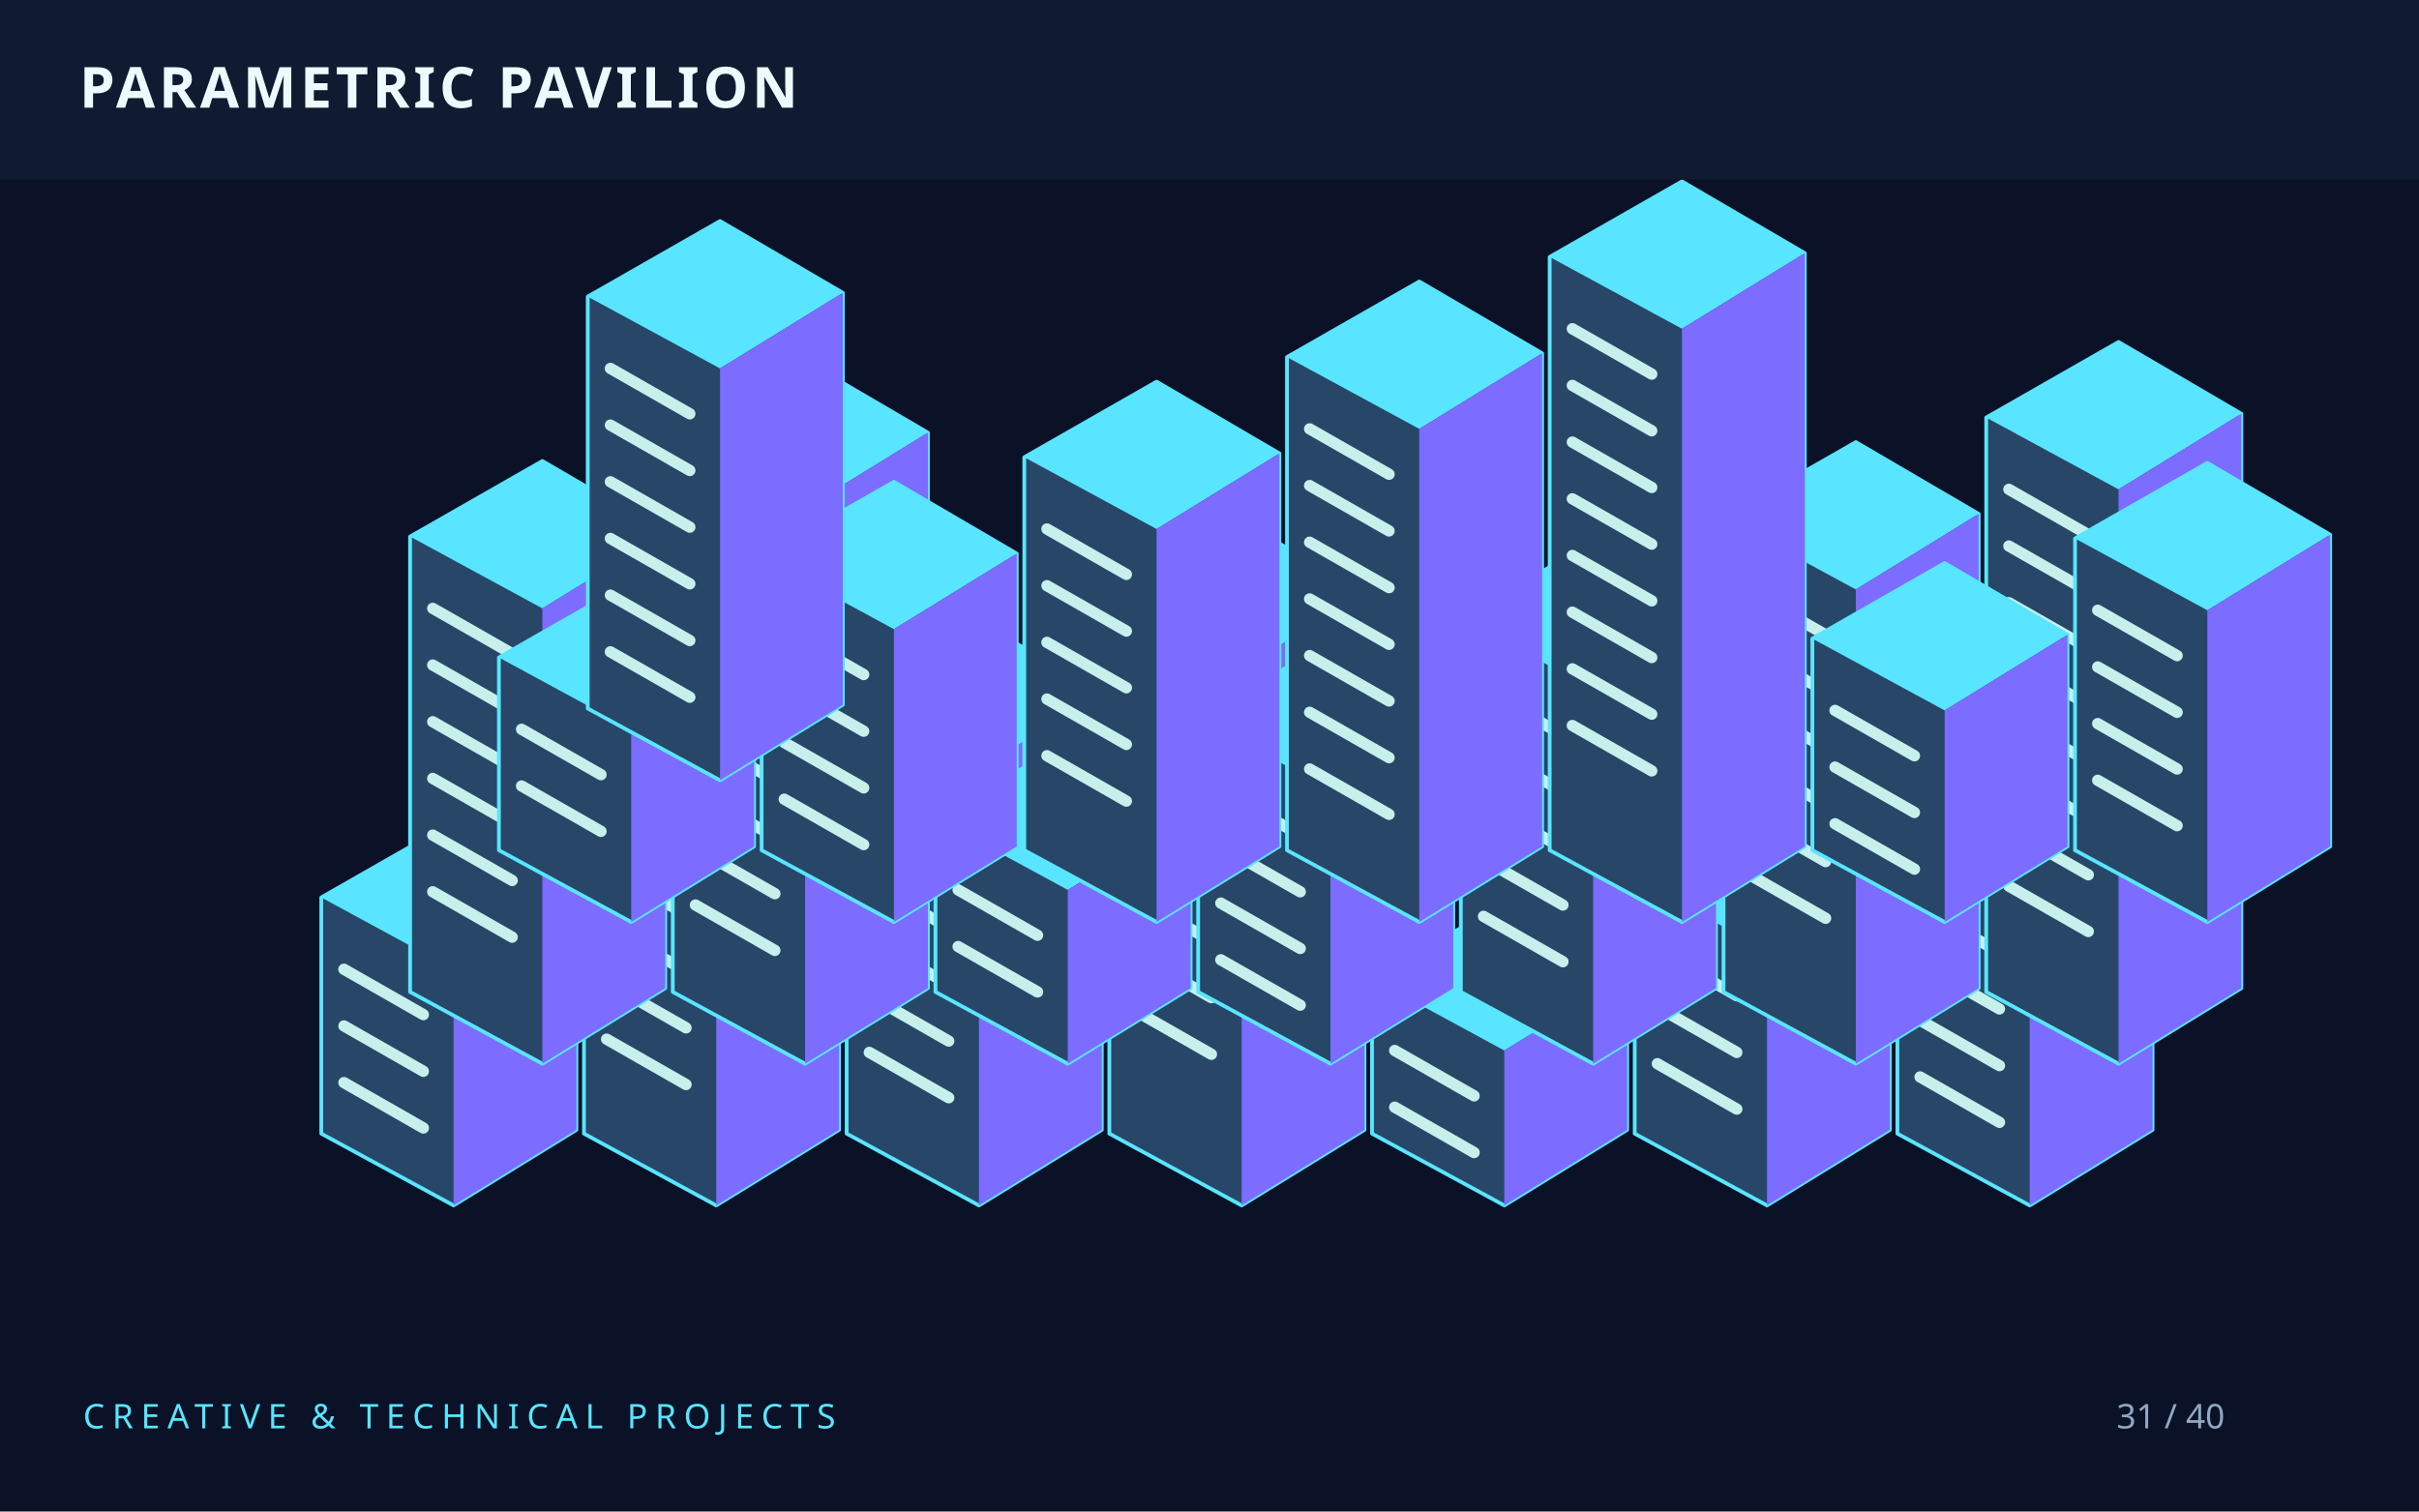
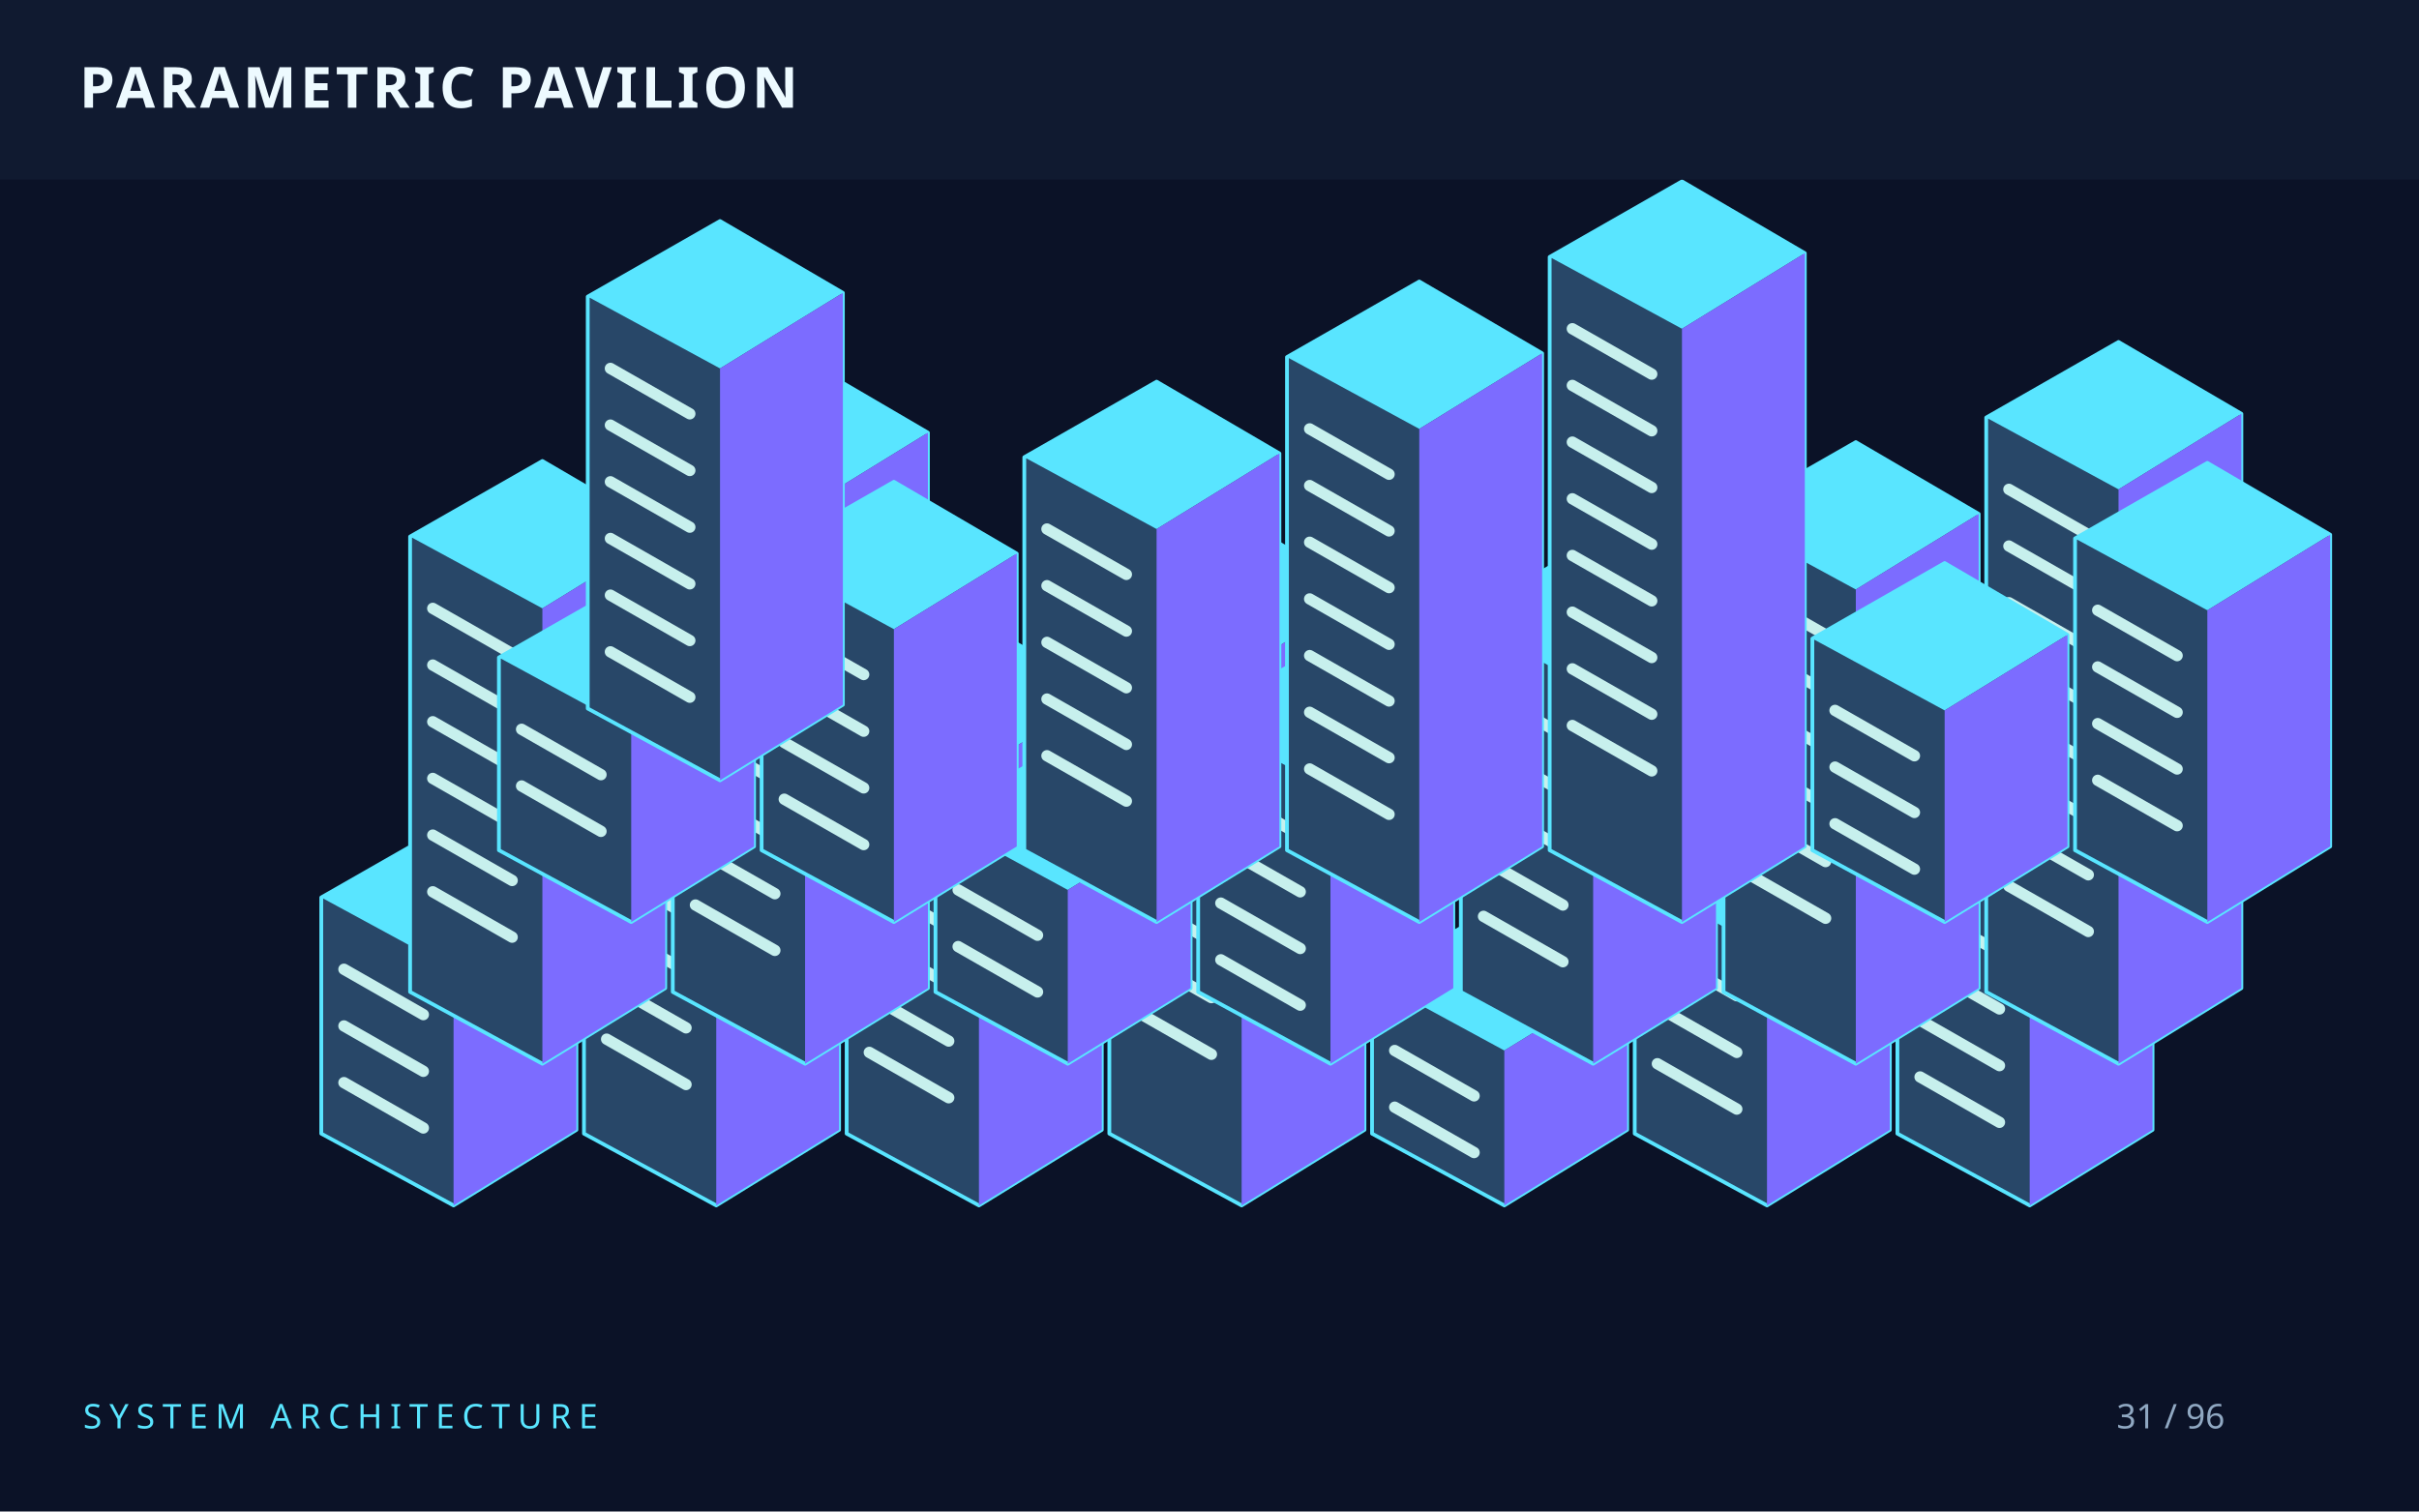
<svg xmlns="http://www.w3.org/2000/svg" width="1280" height="800" viewBox="0 0 1280 800">
  <rect x="0" y="0" width="1280" height="800" rx="0" fill="#0b1227" />
  <path d="M170 600V475l70-40 65 38v125l-65 40Z" fill="#284768" stroke="#59e5ff" stroke-width="2" stroke-linecap="round" stroke-linejoin="round" />
  <path d="M170 475l70-40 65 38-65 40Z" fill="#59e5ff" stroke="none" stroke-width="1" stroke-linecap="round" stroke-linejoin="round" />
  <path d="M240 513v125l65-40V473Z" fill="#7c6cff" stroke="none" stroke-width="1" stroke-linecap="round" stroke-linejoin="round" />
  <path d="M182 513l42 24" fill="none" stroke="#c7f0ed" stroke-width="6" stroke-linecap="round" stroke-linejoin="round" />
  <path d="M182 543l42 24" fill="none" stroke="#c7f0ed" stroke-width="6" stroke-linecap="round" stroke-linejoin="round" />
  <path d="M182 573l42 24" fill="none" stroke="#c7f0ed" stroke-width="6" stroke-linecap="round" stroke-linejoin="round" />
  <path d="M309 600V422l70-40 65 38v178l-65 40Z" fill="#284768" stroke="#59e5ff" stroke-width="2" stroke-linecap="round" stroke-linejoin="round" />
  <path d="M309 422l70-40 65 38-65 40Z" fill="#59e5ff" stroke="none" stroke-width="1" stroke-linecap="round" stroke-linejoin="round" />
  <path d="M379 460v178l65-40V420Z" fill="#7c6cff" stroke="none" stroke-width="1" stroke-linecap="round" stroke-linejoin="round" />
  <path d="M321 460l42 24" fill="none" stroke="#c7f0ed" stroke-width="6" stroke-linecap="round" stroke-linejoin="round" />
  <path d="M321 490l42 24" fill="none" stroke="#c7f0ed" stroke-width="6" stroke-linecap="round" stroke-linejoin="round" />
  <path d="M321 520l42 24" fill="none" stroke="#c7f0ed" stroke-width="6" stroke-linecap="round" stroke-linejoin="round" />
  <path d="M321 550l42 24" fill="none" stroke="#c7f0ed" stroke-width="6" stroke-linecap="round" stroke-linejoin="round" />
  <path d="M448 600V369l70-40 65 38v231l-65 40Z" fill="#284768" stroke="#59e5ff" stroke-width="2" stroke-linecap="round" stroke-linejoin="round" />
  <path d="M448 369l70-40 65 38-65 40Z" fill="#59e5ff" stroke="none" stroke-width="1" stroke-linecap="round" stroke-linejoin="round" />
  <path d="M518 407v231l65-40V367Z" fill="#7c6cff" stroke="none" stroke-width="1" stroke-linecap="round" stroke-linejoin="round" />
  <path d="M460 407l42 24" fill="none" stroke="#c7f0ed" stroke-width="6" stroke-linecap="round" stroke-linejoin="round" />
  <path d="M460 437l42 24" fill="none" stroke="#c7f0ed" stroke-width="6" stroke-linecap="round" stroke-linejoin="round" />
  <path d="M460 467l42 24" fill="none" stroke="#c7f0ed" stroke-width="6" stroke-linecap="round" stroke-linejoin="round" />
  <path d="M460 497l42 24" fill="none" stroke="#c7f0ed" stroke-width="6" stroke-linecap="round" stroke-linejoin="round" />
  <path d="M460 527l42 24" fill="none" stroke="#c7f0ed" stroke-width="6" stroke-linecap="round" stroke-linejoin="round" />
  <path d="M460 557l42 24" fill="none" stroke="#c7f0ed" stroke-width="6" stroke-linecap="round" stroke-linejoin="round" />
  <path d="M587 600V316l70-40 65 38v284l-65 40Z" fill="#284768" stroke="#59e5ff" stroke-width="2" stroke-linecap="round" stroke-linejoin="round" />
  <path d="M587 316l70-40 65 38-65 40Z" fill="#59e5ff" stroke="none" stroke-width="1" stroke-linecap="round" stroke-linejoin="round" />
  <path d="M657 354v284l65-40V314Z" fill="#7c6cff" stroke="none" stroke-width="1" stroke-linecap="round" stroke-linejoin="round" />
  <path d="M599 354l42 24" fill="none" stroke="#c7f0ed" stroke-width="6" stroke-linecap="round" stroke-linejoin="round" />
  <path d="M599 384l42 24" fill="none" stroke="#c7f0ed" stroke-width="6" stroke-linecap="round" stroke-linejoin="round" />
  <path d="M599 414l42 24" fill="none" stroke="#c7f0ed" stroke-width="6" stroke-linecap="round" stroke-linejoin="round" />
  <path d="M599 444l42 24" fill="none" stroke="#c7f0ed" stroke-width="6" stroke-linecap="round" stroke-linejoin="round" />
  <path d="M599 474l42 24" fill="none" stroke="#c7f0ed" stroke-width="6" stroke-linecap="round" stroke-linejoin="round" />
  <path d="M599 504l42 24" fill="none" stroke="#c7f0ed" stroke-width="6" stroke-linecap="round" stroke-linejoin="round" />
  <path d="M599 534l42 24" fill="none" stroke="#c7f0ed" stroke-width="6" stroke-linecap="round" stroke-linejoin="round" />
  <path d="M726 600V518l70-40 65 38v82l-65 40Z" fill="#284768" stroke="#59e5ff" stroke-width="2" stroke-linecap="round" stroke-linejoin="round" />
  <path d="M726 518l70-40 65 38-65 40Z" fill="#59e5ff" stroke="none" stroke-width="1" stroke-linecap="round" stroke-linejoin="round" />
  <path d="M796 556v82l65-40V516Z" fill="#7c6cff" stroke="none" stroke-width="1" stroke-linecap="round" stroke-linejoin="round" />
  <path d="M738 556l42 24" fill="none" stroke="#c7f0ed" stroke-width="6" stroke-linecap="round" stroke-linejoin="round" />
  <path d="M738 586l42 24" fill="none" stroke="#c7f0ed" stroke-width="6" stroke-linecap="round" stroke-linejoin="round" />
  <path d="M865 600V465l70-40 65 38v135l-65 40Z" fill="#284768" stroke="#59e5ff" stroke-width="2" stroke-linecap="round" stroke-linejoin="round" />
  <path d="M865 465l70-40 65 38-65 40Z" fill="#59e5ff" stroke="none" stroke-width="1" stroke-linecap="round" stroke-linejoin="round" />
  <path d="M935 503v135l65-40V463Z" fill="#7c6cff" stroke="none" stroke-width="1" stroke-linecap="round" stroke-linejoin="round" />
  <path d="M877 503l42 24" fill="none" stroke="#c7f0ed" stroke-width="6" stroke-linecap="round" stroke-linejoin="round" />
  <path d="M877 533l42 24" fill="none" stroke="#c7f0ed" stroke-width="6" stroke-linecap="round" stroke-linejoin="round" />
  <path d="M877 563l42 24" fill="none" stroke="#c7f0ed" stroke-width="6" stroke-linecap="round" stroke-linejoin="round" />
  <path d="M1004 600V412l70-40 65 38v188l-65 40Z" fill="#284768" stroke="#59e5ff" stroke-width="2" stroke-linecap="round" stroke-linejoin="round" />
  <path d="M1004 412l70-40 65 38-65 40Z" fill="#59e5ff" stroke="none" stroke-width="1" stroke-linecap="round" stroke-linejoin="round" />
  <path d="M1074 450v188l65-40V410Z" fill="#7c6cff" stroke="none" stroke-width="1" stroke-linecap="round" stroke-linejoin="round" />
  <path d="M1016 450l42 24" fill="none" stroke="#c7f0ed" stroke-width="6" stroke-linecap="round" stroke-linejoin="round" />
  <path d="M1016 480l42 24" fill="none" stroke="#c7f0ed" stroke-width="6" stroke-linecap="round" stroke-linejoin="round" />
  <path d="M1016 510l42 24" fill="none" stroke="#c7f0ed" stroke-width="6" stroke-linecap="round" stroke-linejoin="round" />
  <path d="M1016 540l42 24" fill="none" stroke="#c7f0ed" stroke-width="6" stroke-linecap="round" stroke-linejoin="round" />
  <path d="M1016 570l42 24" fill="none" stroke="#c7f0ed" stroke-width="6" stroke-linecap="round" stroke-linejoin="round" />
  <path d="M217 525V284l70-40 65 38v241l-65 40Z" fill="#284768" stroke="#59e5ff" stroke-width="2" stroke-linecap="round" stroke-linejoin="round" />
  <path d="M217 284l70-40 65 38-65 40Z" fill="#59e5ff" stroke="none" stroke-width="1" stroke-linecap="round" stroke-linejoin="round" />
  <path d="M287 322v241l65-40V282Z" fill="#7c6cff" stroke="none" stroke-width="1" stroke-linecap="round" stroke-linejoin="round" />
  <path d="M229 322l42 24" fill="none" stroke="#c7f0ed" stroke-width="6" stroke-linecap="round" stroke-linejoin="round" />
  <path d="M229 352l42 24" fill="none" stroke="#c7f0ed" stroke-width="6" stroke-linecap="round" stroke-linejoin="round" />
  <path d="M229 382l42 24" fill="none" stroke="#c7f0ed" stroke-width="6" stroke-linecap="round" stroke-linejoin="round" />
  <path d="M229 412l42 24" fill="none" stroke="#c7f0ed" stroke-width="6" stroke-linecap="round" stroke-linejoin="round" />
  <path d="M229 442l42 24" fill="none" stroke="#c7f0ed" stroke-width="6" stroke-linecap="round" stroke-linejoin="round" />
  <path d="M229 472l42 24" fill="none" stroke="#c7f0ed" stroke-width="6" stroke-linecap="round" stroke-linejoin="round" />
  <path d="M356 525V231l70-40 65 38v294l-65 40Z" fill="#284768" stroke="#59e5ff" stroke-width="2" stroke-linecap="round" stroke-linejoin="round" />
  <path d="M356 231l70-40 65 38-65 40Z" fill="#59e5ff" stroke="none" stroke-width="1" stroke-linecap="round" stroke-linejoin="round" />
  <path d="M426 269v294l65-40V229Z" fill="#7c6cff" stroke="none" stroke-width="1" stroke-linecap="round" stroke-linejoin="round" />
  <path d="M368 269l42 24" fill="none" stroke="#c7f0ed" stroke-width="6" stroke-linecap="round" stroke-linejoin="round" />
  <path d="M368 299l42 24" fill="none" stroke="#c7f0ed" stroke-width="6" stroke-linecap="round" stroke-linejoin="round" />
  <path d="M368 329l42 24" fill="none" stroke="#c7f0ed" stroke-width="6" stroke-linecap="round" stroke-linejoin="round" />
  <path d="M368 359l42 24" fill="none" stroke="#c7f0ed" stroke-width="6" stroke-linecap="round" stroke-linejoin="round" />
  <path d="M368 389l42 24" fill="none" stroke="#c7f0ed" stroke-width="6" stroke-linecap="round" stroke-linejoin="round" />
  <path d="M368 419l42 24" fill="none" stroke="#c7f0ed" stroke-width="6" stroke-linecap="round" stroke-linejoin="round" />
  <path d="M368 449l42 24" fill="none" stroke="#c7f0ed" stroke-width="6" stroke-linecap="round" stroke-linejoin="round" />
  <path d="M368 479l42 24" fill="none" stroke="#c7f0ed" stroke-width="6" stroke-linecap="round" stroke-linejoin="round" />
  <path d="M495 525V433l70-40 65 38v92l-65 40Z" fill="#284768" stroke="#59e5ff" stroke-width="2" stroke-linecap="round" stroke-linejoin="round" />
  <path d="M495 433l70-40 65 38-65 40Z" fill="#59e5ff" stroke="none" stroke-width="1" stroke-linecap="round" stroke-linejoin="round" />
  <path d="M565 471v92l65-40V431Z" fill="#7c6cff" stroke="none" stroke-width="1" stroke-linecap="round" stroke-linejoin="round" />
  <path d="M507 471l42 24" fill="none" stroke="#c7f0ed" stroke-width="6" stroke-linecap="round" stroke-linejoin="round" />
  <path d="M507 501l42 24" fill="none" stroke="#c7f0ed" stroke-width="6" stroke-linecap="round" stroke-linejoin="round" />
  <path d="M634 525V380l70-40 65 38v145l-65 40Z" fill="#284768" stroke="#59e5ff" stroke-width="2" stroke-linecap="round" stroke-linejoin="round" />
  <path d="M634 380l70-40 65 38-65 40Z" fill="#59e5ff" stroke="none" stroke-width="1" stroke-linecap="round" stroke-linejoin="round" />
  <path d="M704 418v145l65-40V378Z" fill="#7c6cff" stroke="none" stroke-width="1" stroke-linecap="round" stroke-linejoin="round" />
  <path d="M646 418l42 24" fill="none" stroke="#c7f0ed" stroke-width="6" stroke-linecap="round" stroke-linejoin="round" />
  <path d="M646 448l42 24" fill="none" stroke="#c7f0ed" stroke-width="6" stroke-linecap="round" stroke-linejoin="round" />
  <path d="M646 478l42 24" fill="none" stroke="#c7f0ed" stroke-width="6" stroke-linecap="round" stroke-linejoin="round" />
  <path d="M646 508l42 24" fill="none" stroke="#c7f0ed" stroke-width="6" stroke-linecap="round" stroke-linejoin="round" />
  <path d="M773 525V327l70-40 65 38v198l-65 40Z" fill="#284768" stroke="#59e5ff" stroke-width="2" stroke-linecap="round" stroke-linejoin="round" />
  <path d="M773 327l70-40 65 38-65 40Z" fill="#59e5ff" stroke="none" stroke-width="1" stroke-linecap="round" stroke-linejoin="round" />
  <path d="M843 365v198l65-40V325Z" fill="#7c6cff" stroke="none" stroke-width="1" stroke-linecap="round" stroke-linejoin="round" />
  <path d="M785 365l42 24" fill="none" stroke="#c7f0ed" stroke-width="6" stroke-linecap="round" stroke-linejoin="round" />
  <path d="M785 395l42 24" fill="none" stroke="#c7f0ed" stroke-width="6" stroke-linecap="round" stroke-linejoin="round" />
  <path d="M785 425l42 24" fill="none" stroke="#c7f0ed" stroke-width="6" stroke-linecap="round" stroke-linejoin="round" />
  <path d="M785 455l42 24" fill="none" stroke="#c7f0ed" stroke-width="6" stroke-linecap="round" stroke-linejoin="round" />
  <path d="M785 485l42 24" fill="none" stroke="#c7f0ed" stroke-width="6" stroke-linecap="round" stroke-linejoin="round" />
  <path d="M912 525V274l70-40 65 38v251l-65 40Z" fill="#284768" stroke="#59e5ff" stroke-width="2" stroke-linecap="round" stroke-linejoin="round" />
  <path d="M912 274l70-40 65 38-65 40Z" fill="#59e5ff" stroke="none" stroke-width="1" stroke-linecap="round" stroke-linejoin="round" />
  <path d="M982 312v251l65-40V272Z" fill="#7c6cff" stroke="none" stroke-width="1" stroke-linecap="round" stroke-linejoin="round" />
  <path d="M924 312l42 24" fill="none" stroke="#c7f0ed" stroke-width="6" stroke-linecap="round" stroke-linejoin="round" />
  <path d="M924 342l42 24" fill="none" stroke="#c7f0ed" stroke-width="6" stroke-linecap="round" stroke-linejoin="round" />
  <path d="M924 372l42 24" fill="none" stroke="#c7f0ed" stroke-width="6" stroke-linecap="round" stroke-linejoin="round" />
  <path d="M924 402l42 24" fill="none" stroke="#c7f0ed" stroke-width="6" stroke-linecap="round" stroke-linejoin="round" />
  <path d="M924 432l42 24" fill="none" stroke="#c7f0ed" stroke-width="6" stroke-linecap="round" stroke-linejoin="round" />
  <path d="M924 462l42 24" fill="none" stroke="#c7f0ed" stroke-width="6" stroke-linecap="round" stroke-linejoin="round" />
  <path d="M1051 525V221l70-40 65 38v304l-65 40Z" fill="#284768" stroke="#59e5ff" stroke-width="2" stroke-linecap="round" stroke-linejoin="round" />
  <path d="M1051 221l70-40 65 38-65 40Z" fill="#59e5ff" stroke="none" stroke-width="1" stroke-linecap="round" stroke-linejoin="round" />
  <path d="M1121 259v304l65-40V219Z" fill="#7c6cff" stroke="none" stroke-width="1" stroke-linecap="round" stroke-linejoin="round" />
  <path d="M1063 259l42 24" fill="none" stroke="#c7f0ed" stroke-width="6" stroke-linecap="round" stroke-linejoin="round" />
  <path d="M1063 289l42 24" fill="none" stroke="#c7f0ed" stroke-width="6" stroke-linecap="round" stroke-linejoin="round" />
  <path d="M1063 319l42 24" fill="none" stroke="#c7f0ed" stroke-width="6" stroke-linecap="round" stroke-linejoin="round" />
  <path d="M1063 349l42 24" fill="none" stroke="#c7f0ed" stroke-width="6" stroke-linecap="round" stroke-linejoin="round" />
  <path d="M1063 379l42 24" fill="none" stroke="#c7f0ed" stroke-width="6" stroke-linecap="round" stroke-linejoin="round" />
  <path d="M1063 409l42 24" fill="none" stroke="#c7f0ed" stroke-width="6" stroke-linecap="round" stroke-linejoin="round" />
  <path d="M1063 439l42 24" fill="none" stroke="#c7f0ed" stroke-width="6" stroke-linecap="round" stroke-linejoin="round" />
  <path d="M1063 469l42 24" fill="none" stroke="#c7f0ed" stroke-width="6" stroke-linecap="round" stroke-linejoin="round" />
  <path d="M264 450V348l70-40 65 38v102l-65 40Z" fill="#284768" stroke="#59e5ff" stroke-width="2" stroke-linecap="round" stroke-linejoin="round" />
  <path d="M264 348l70-40 65 38-65 40Z" fill="#59e5ff" stroke="none" stroke-width="1" stroke-linecap="round" stroke-linejoin="round" />
  <path d="M334 386v102l65-40V346Z" fill="#7c6cff" stroke="none" stroke-width="1" stroke-linecap="round" stroke-linejoin="round" />
  <path d="M276 386l42 24" fill="none" stroke="#c7f0ed" stroke-width="6" stroke-linecap="round" stroke-linejoin="round" />
  <path d="M276 416l42 24" fill="none" stroke="#c7f0ed" stroke-width="6" stroke-linecap="round" stroke-linejoin="round" />
  <path d="M403 450V295l70-40 65 38v155l-65 40Z" fill="#284768" stroke="#59e5ff" stroke-width="2" stroke-linecap="round" stroke-linejoin="round" />
  <path d="M403 295l70-40 65 38-65 40Z" fill="#59e5ff" stroke="none" stroke-width="1" stroke-linecap="round" stroke-linejoin="round" />
  <path d="M473 333v155l65-40V293Z" fill="#7c6cff" stroke="none" stroke-width="1" stroke-linecap="round" stroke-linejoin="round" />
  <path d="M415 333l42 24" fill="none" stroke="#c7f0ed" stroke-width="6" stroke-linecap="round" stroke-linejoin="round" />
  <path d="M415 363l42 24" fill="none" stroke="#c7f0ed" stroke-width="6" stroke-linecap="round" stroke-linejoin="round" />
  <path d="M415 393l42 24" fill="none" stroke="#c7f0ed" stroke-width="6" stroke-linecap="round" stroke-linejoin="round" />
  <path d="M415 423l42 24" fill="none" stroke="#c7f0ed" stroke-width="6" stroke-linecap="round" stroke-linejoin="round" />
  <path d="M542 450V242l70-40 65 38v208l-65 40Z" fill="#284768" stroke="#59e5ff" stroke-width="2" stroke-linecap="round" stroke-linejoin="round" />
  <path d="M542 242l70-40 65 38-65 40Z" fill="#59e5ff" stroke="none" stroke-width="1" stroke-linecap="round" stroke-linejoin="round" />
  <path d="M612 280v208l65-40V240Z" fill="#7c6cff" stroke="none" stroke-width="1" stroke-linecap="round" stroke-linejoin="round" />
  <path d="M554 280l42 24" fill="none" stroke="#c7f0ed" stroke-width="6" stroke-linecap="round" stroke-linejoin="round" />
  <path d="M554 310l42 24" fill="none" stroke="#c7f0ed" stroke-width="6" stroke-linecap="round" stroke-linejoin="round" />
  <path d="M554 340l42 24" fill="none" stroke="#c7f0ed" stroke-width="6" stroke-linecap="round" stroke-linejoin="round" />
  <path d="M554 370l42 24" fill="none" stroke="#c7f0ed" stroke-width="6" stroke-linecap="round" stroke-linejoin="round" />
  <path d="M554 400l42 24" fill="none" stroke="#c7f0ed" stroke-width="6" stroke-linecap="round" stroke-linejoin="round" />
  <path d="M681 450V189l70-40 65 38v261l-65 40Z" fill="#284768" stroke="#59e5ff" stroke-width="2" stroke-linecap="round" stroke-linejoin="round" />
  <path d="M681 189l70-40 65 38-65 40Z" fill="#59e5ff" stroke="none" stroke-width="1" stroke-linecap="round" stroke-linejoin="round" />
  <path d="M751 227v261l65-40V187Z" fill="#7c6cff" stroke="none" stroke-width="1" stroke-linecap="round" stroke-linejoin="round" />
  <path d="M693 227l42 24" fill="none" stroke="#c7f0ed" stroke-width="6" stroke-linecap="round" stroke-linejoin="round" />
  <path d="M693 257l42 24" fill="none" stroke="#c7f0ed" stroke-width="6" stroke-linecap="round" stroke-linejoin="round" />
  <path d="M693 287l42 24" fill="none" stroke="#c7f0ed" stroke-width="6" stroke-linecap="round" stroke-linejoin="round" />
  <path d="M693 317l42 24" fill="none" stroke="#c7f0ed" stroke-width="6" stroke-linecap="round" stroke-linejoin="round" />
  <path d="M693 347l42 24" fill="none" stroke="#c7f0ed" stroke-width="6" stroke-linecap="round" stroke-linejoin="round" />
  <path d="M693 377l42 24" fill="none" stroke="#c7f0ed" stroke-width="6" stroke-linecap="round" stroke-linejoin="round" />
  <path d="M693 407l42 24" fill="none" stroke="#c7f0ed" stroke-width="6" stroke-linecap="round" stroke-linejoin="round" />
  <path d="M820 450V136l70-40 65 38v314l-65 40Z" fill="#284768" stroke="#59e5ff" stroke-width="2" stroke-linecap="round" stroke-linejoin="round" />
  <path d="M820 136l70-40 65 38-65 40Z" fill="#59e5ff" stroke="none" stroke-width="1" stroke-linecap="round" stroke-linejoin="round" />
  <path d="M890 174v314l65-40V134Z" fill="#7c6cff" stroke="none" stroke-width="1" stroke-linecap="round" stroke-linejoin="round" />
  <path d="M832 174l42 24" fill="none" stroke="#c7f0ed" stroke-width="6" stroke-linecap="round" stroke-linejoin="round" />
  <path d="M832 204l42 24" fill="none" stroke="#c7f0ed" stroke-width="6" stroke-linecap="round" stroke-linejoin="round" />
  <path d="M832 234l42 24" fill="none" stroke="#c7f0ed" stroke-width="6" stroke-linecap="round" stroke-linejoin="round" />
  <path d="M832 264l42 24" fill="none" stroke="#c7f0ed" stroke-width="6" stroke-linecap="round" stroke-linejoin="round" />
  <path d="M832 294l42 24" fill="none" stroke="#c7f0ed" stroke-width="6" stroke-linecap="round" stroke-linejoin="round" />
  <path d="M832 324l42 24" fill="none" stroke="#c7f0ed" stroke-width="6" stroke-linecap="round" stroke-linejoin="round" />
  <path d="M832 354l42 24" fill="none" stroke="#c7f0ed" stroke-width="6" stroke-linecap="round" stroke-linejoin="round" />
  <path d="M832 384l42 24" fill="none" stroke="#c7f0ed" stroke-width="6" stroke-linecap="round" stroke-linejoin="round" />
  <path d="M959 450V338l70-40 65 38v112l-65 40Z" fill="#284768" stroke="#59e5ff" stroke-width="2" stroke-linecap="round" stroke-linejoin="round" />
  <path d="M959 338l70-40 65 38-65 40Z" fill="#59e5ff" stroke="none" stroke-width="1" stroke-linecap="round" stroke-linejoin="round" />
  <path d="M1029 376v112l65-40V336Z" fill="#7c6cff" stroke="none" stroke-width="1" stroke-linecap="round" stroke-linejoin="round" />
  <path d="M971 376l42 24" fill="none" stroke="#c7f0ed" stroke-width="6" stroke-linecap="round" stroke-linejoin="round" />
  <path d="M971 406l42 24" fill="none" stroke="#c7f0ed" stroke-width="6" stroke-linecap="round" stroke-linejoin="round" />
  <path d="M971 436l42 24" fill="none" stroke="#c7f0ed" stroke-width="6" stroke-linecap="round" stroke-linejoin="round" />
  <path d="M1098 450V285l70-40 65 38v165l-65 40Z" fill="#284768" stroke="#59e5ff" stroke-width="2" stroke-linecap="round" stroke-linejoin="round" />
  <path d="M1098 285l70-40 65 38-65 40Z" fill="#59e5ff" stroke="none" stroke-width="1" stroke-linecap="round" stroke-linejoin="round" />
  <path d="M1168 323v165l65-40V283Z" fill="#7c6cff" stroke="none" stroke-width="1" stroke-linecap="round" stroke-linejoin="round" />
  <path d="M1110 323l42 24" fill="none" stroke="#c7f0ed" stroke-width="6" stroke-linecap="round" stroke-linejoin="round" />
  <path d="M1110 353l42 24" fill="none" stroke="#c7f0ed" stroke-width="6" stroke-linecap="round" stroke-linejoin="round" />
  <path d="M1110 383l42 24" fill="none" stroke="#c7f0ed" stroke-width="6" stroke-linecap="round" stroke-linejoin="round" />
  <path d="M1110 413l42 24" fill="none" stroke="#c7f0ed" stroke-width="6" stroke-linecap="round" stroke-linejoin="round" />
  <path d="M311 375V157l70-40 65 38v218l-65 40Z" fill="#284768" stroke="#59e5ff" stroke-width="2" stroke-linecap="round" stroke-linejoin="round" />
  <path d="M311 157l70-40 65 38-65 40Z" fill="#59e5ff" stroke="none" stroke-width="1" stroke-linecap="round" stroke-linejoin="round" />
  <path d="M381 195v218l65-40V155Z" fill="#7c6cff" stroke="none" stroke-width="1" stroke-linecap="round" stroke-linejoin="round" />
  <path d="M323 195l42 24" fill="none" stroke="#c7f0ed" stroke-width="6" stroke-linecap="round" stroke-linejoin="round" />
  <path d="M323 225l42 24" fill="none" stroke="#c7f0ed" stroke-width="6" stroke-linecap="round" stroke-linejoin="round" />
  <path d="M323 255l42 24" fill="none" stroke="#c7f0ed" stroke-width="6" stroke-linecap="round" stroke-linejoin="round" />
  <path d="M323 285l42 24" fill="none" stroke="#c7f0ed" stroke-width="6" stroke-linecap="round" stroke-linejoin="round" />
  <path d="M323 315l42 24" fill="none" stroke="#c7f0ed" stroke-width="6" stroke-linecap="round" stroke-linejoin="round" />
  <path d="M323 345l42 24" fill="none" stroke="#c7f0ed" stroke-width="6" stroke-linecap="round" stroke-linejoin="round" />
  <rect x="0" y="0" width="1280" height="95" rx="0" fill="#101a30" />
  <text x="42" y="57" font-family="system-ui,sans-serif" font-size="30" fill="#edfaff" font-weight="700" letter-spacing="2">PARAMETRIC PAVILION</text>
-   <text x="44" y="756" font-family="system-ui,sans-serif" font-size="18" fill="#59e5ff" letter-spacing="4">CREATIVE &amp; TECHNICAL PROJECTS</text>
-   <text x="1120" y="756" font-family="system-ui,sans-serif" font-size="18" fill="#90a8c2">31 / 40</text>
+   <text x="44" y="756" font-family="system-ui,sans-serif" font-size="18" fill="#59e5ff" letter-spacing="4">SYSTEM ARCHITECTURE</text>
+   <text x="1120" y="756" font-family="system-ui,sans-serif" font-size="18" fill="#90a8c2">31 / 96</text>
</svg>
